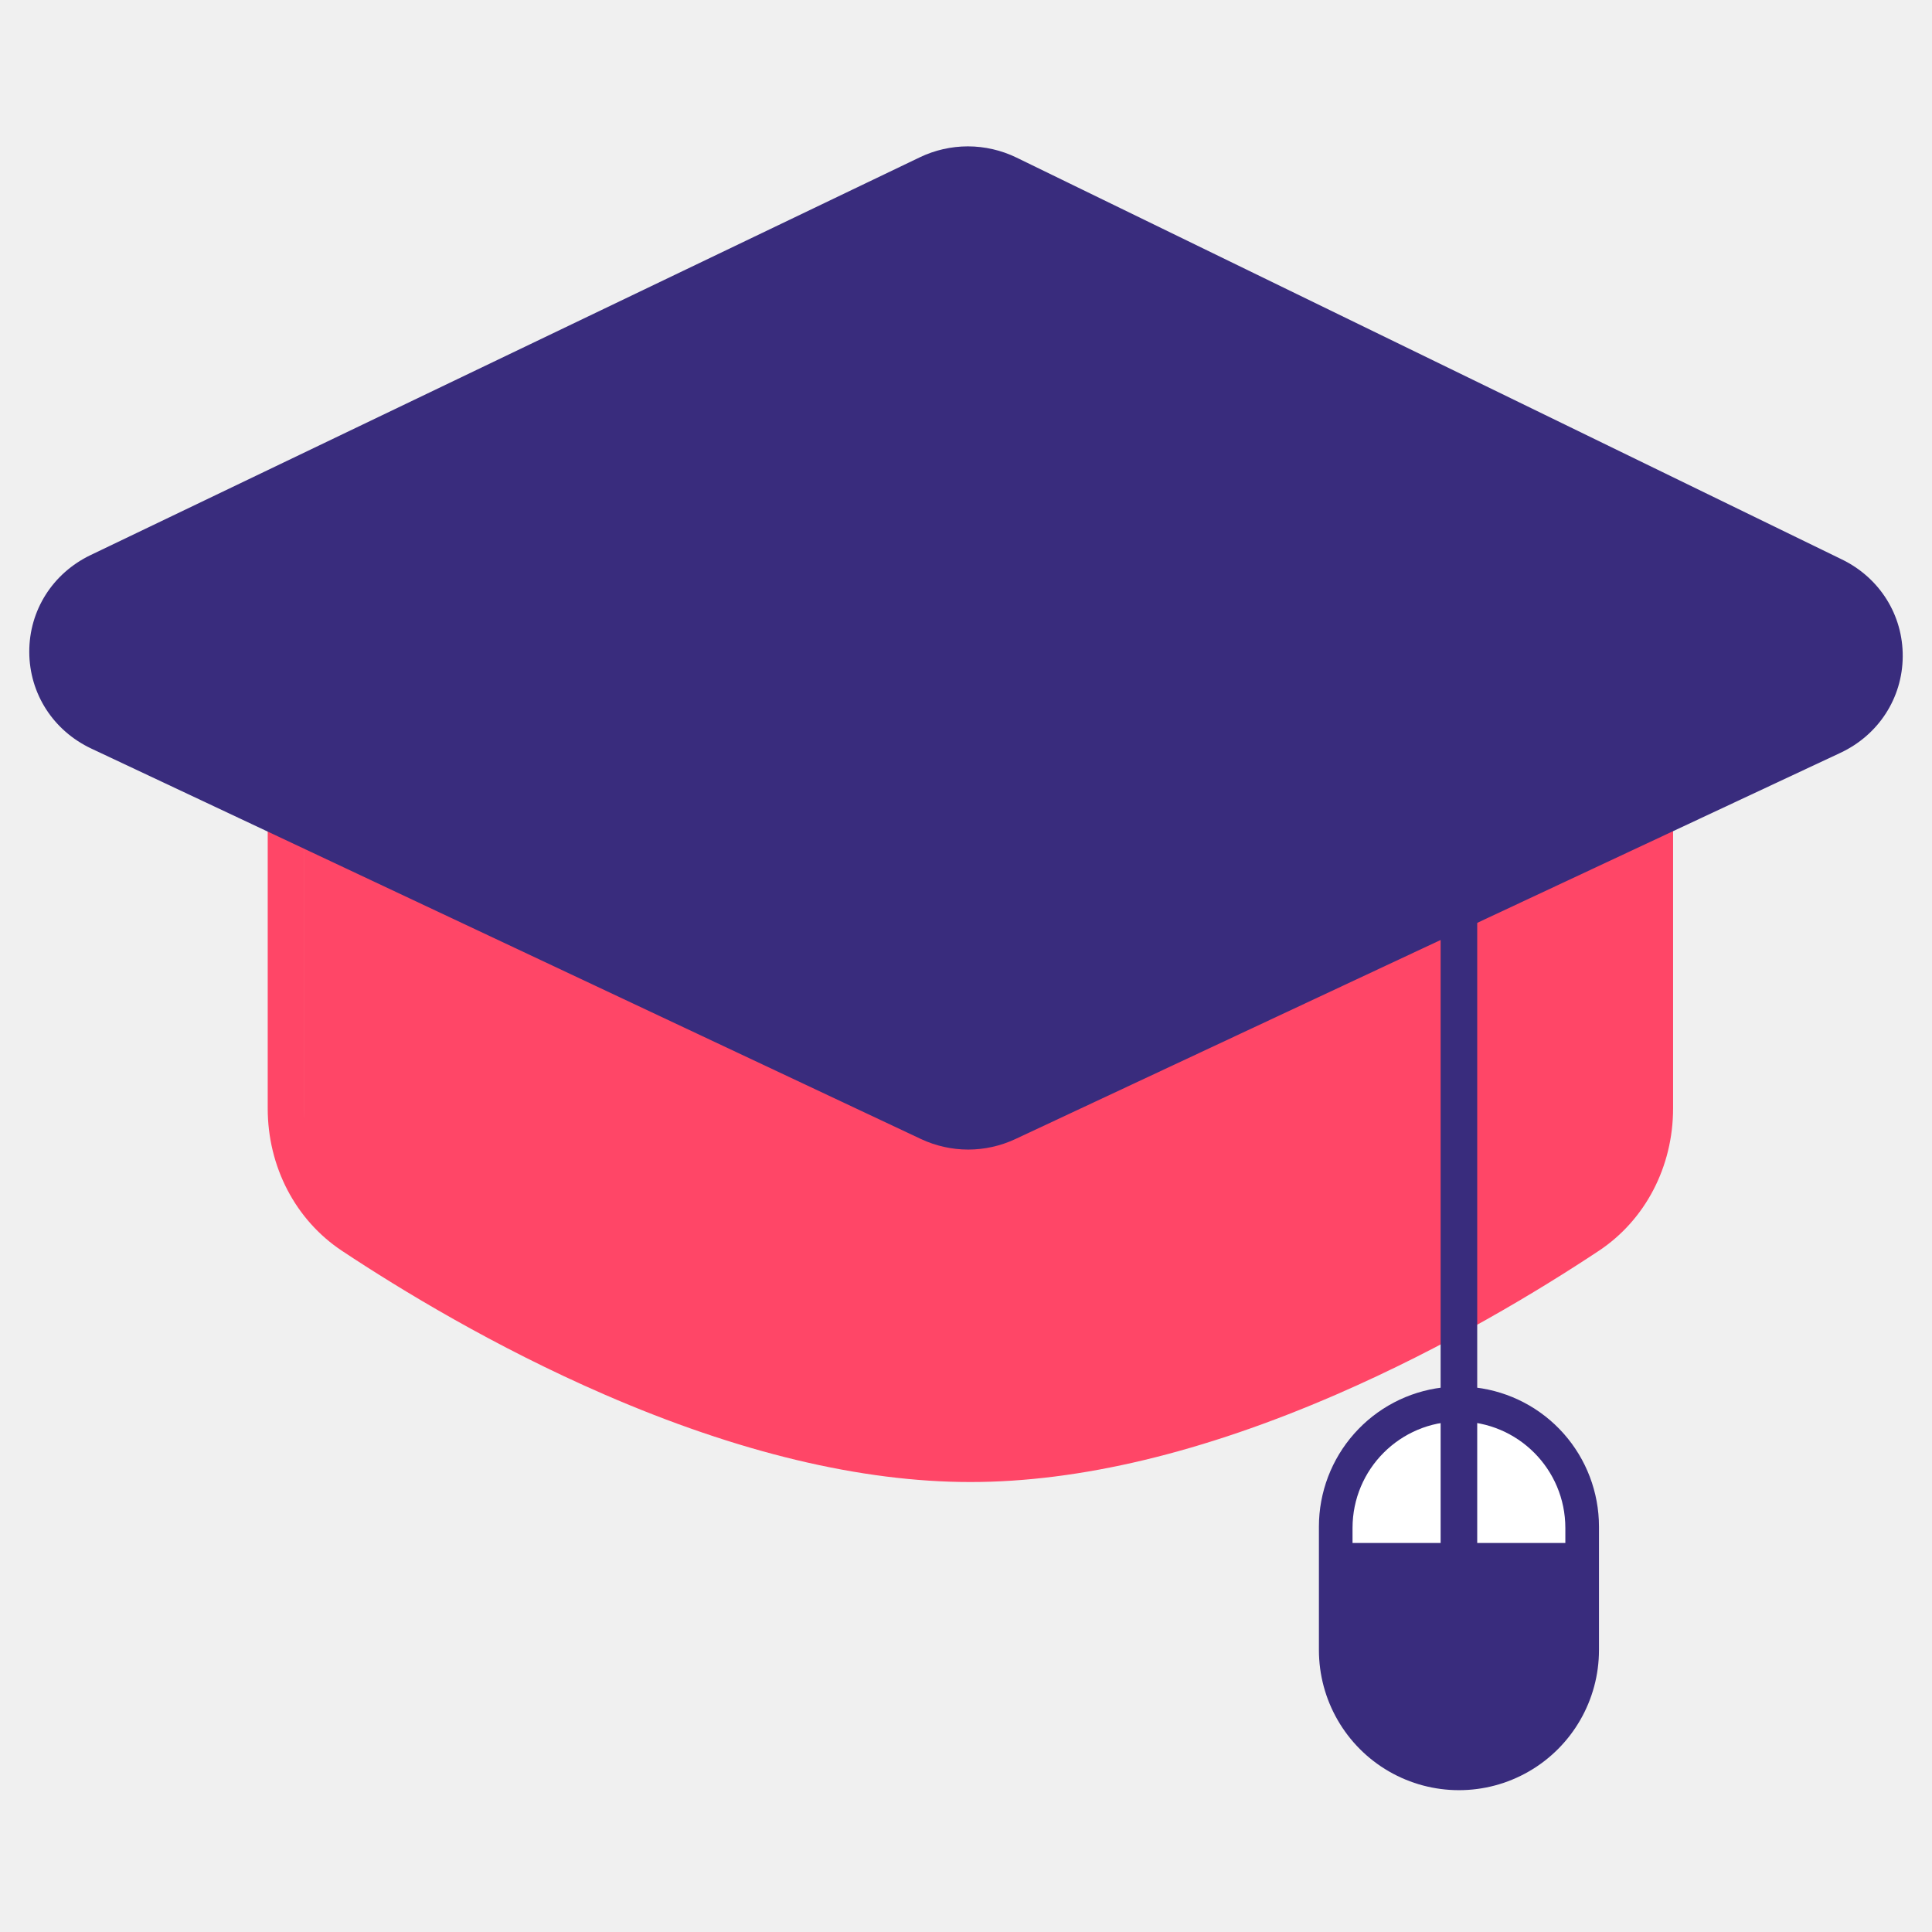
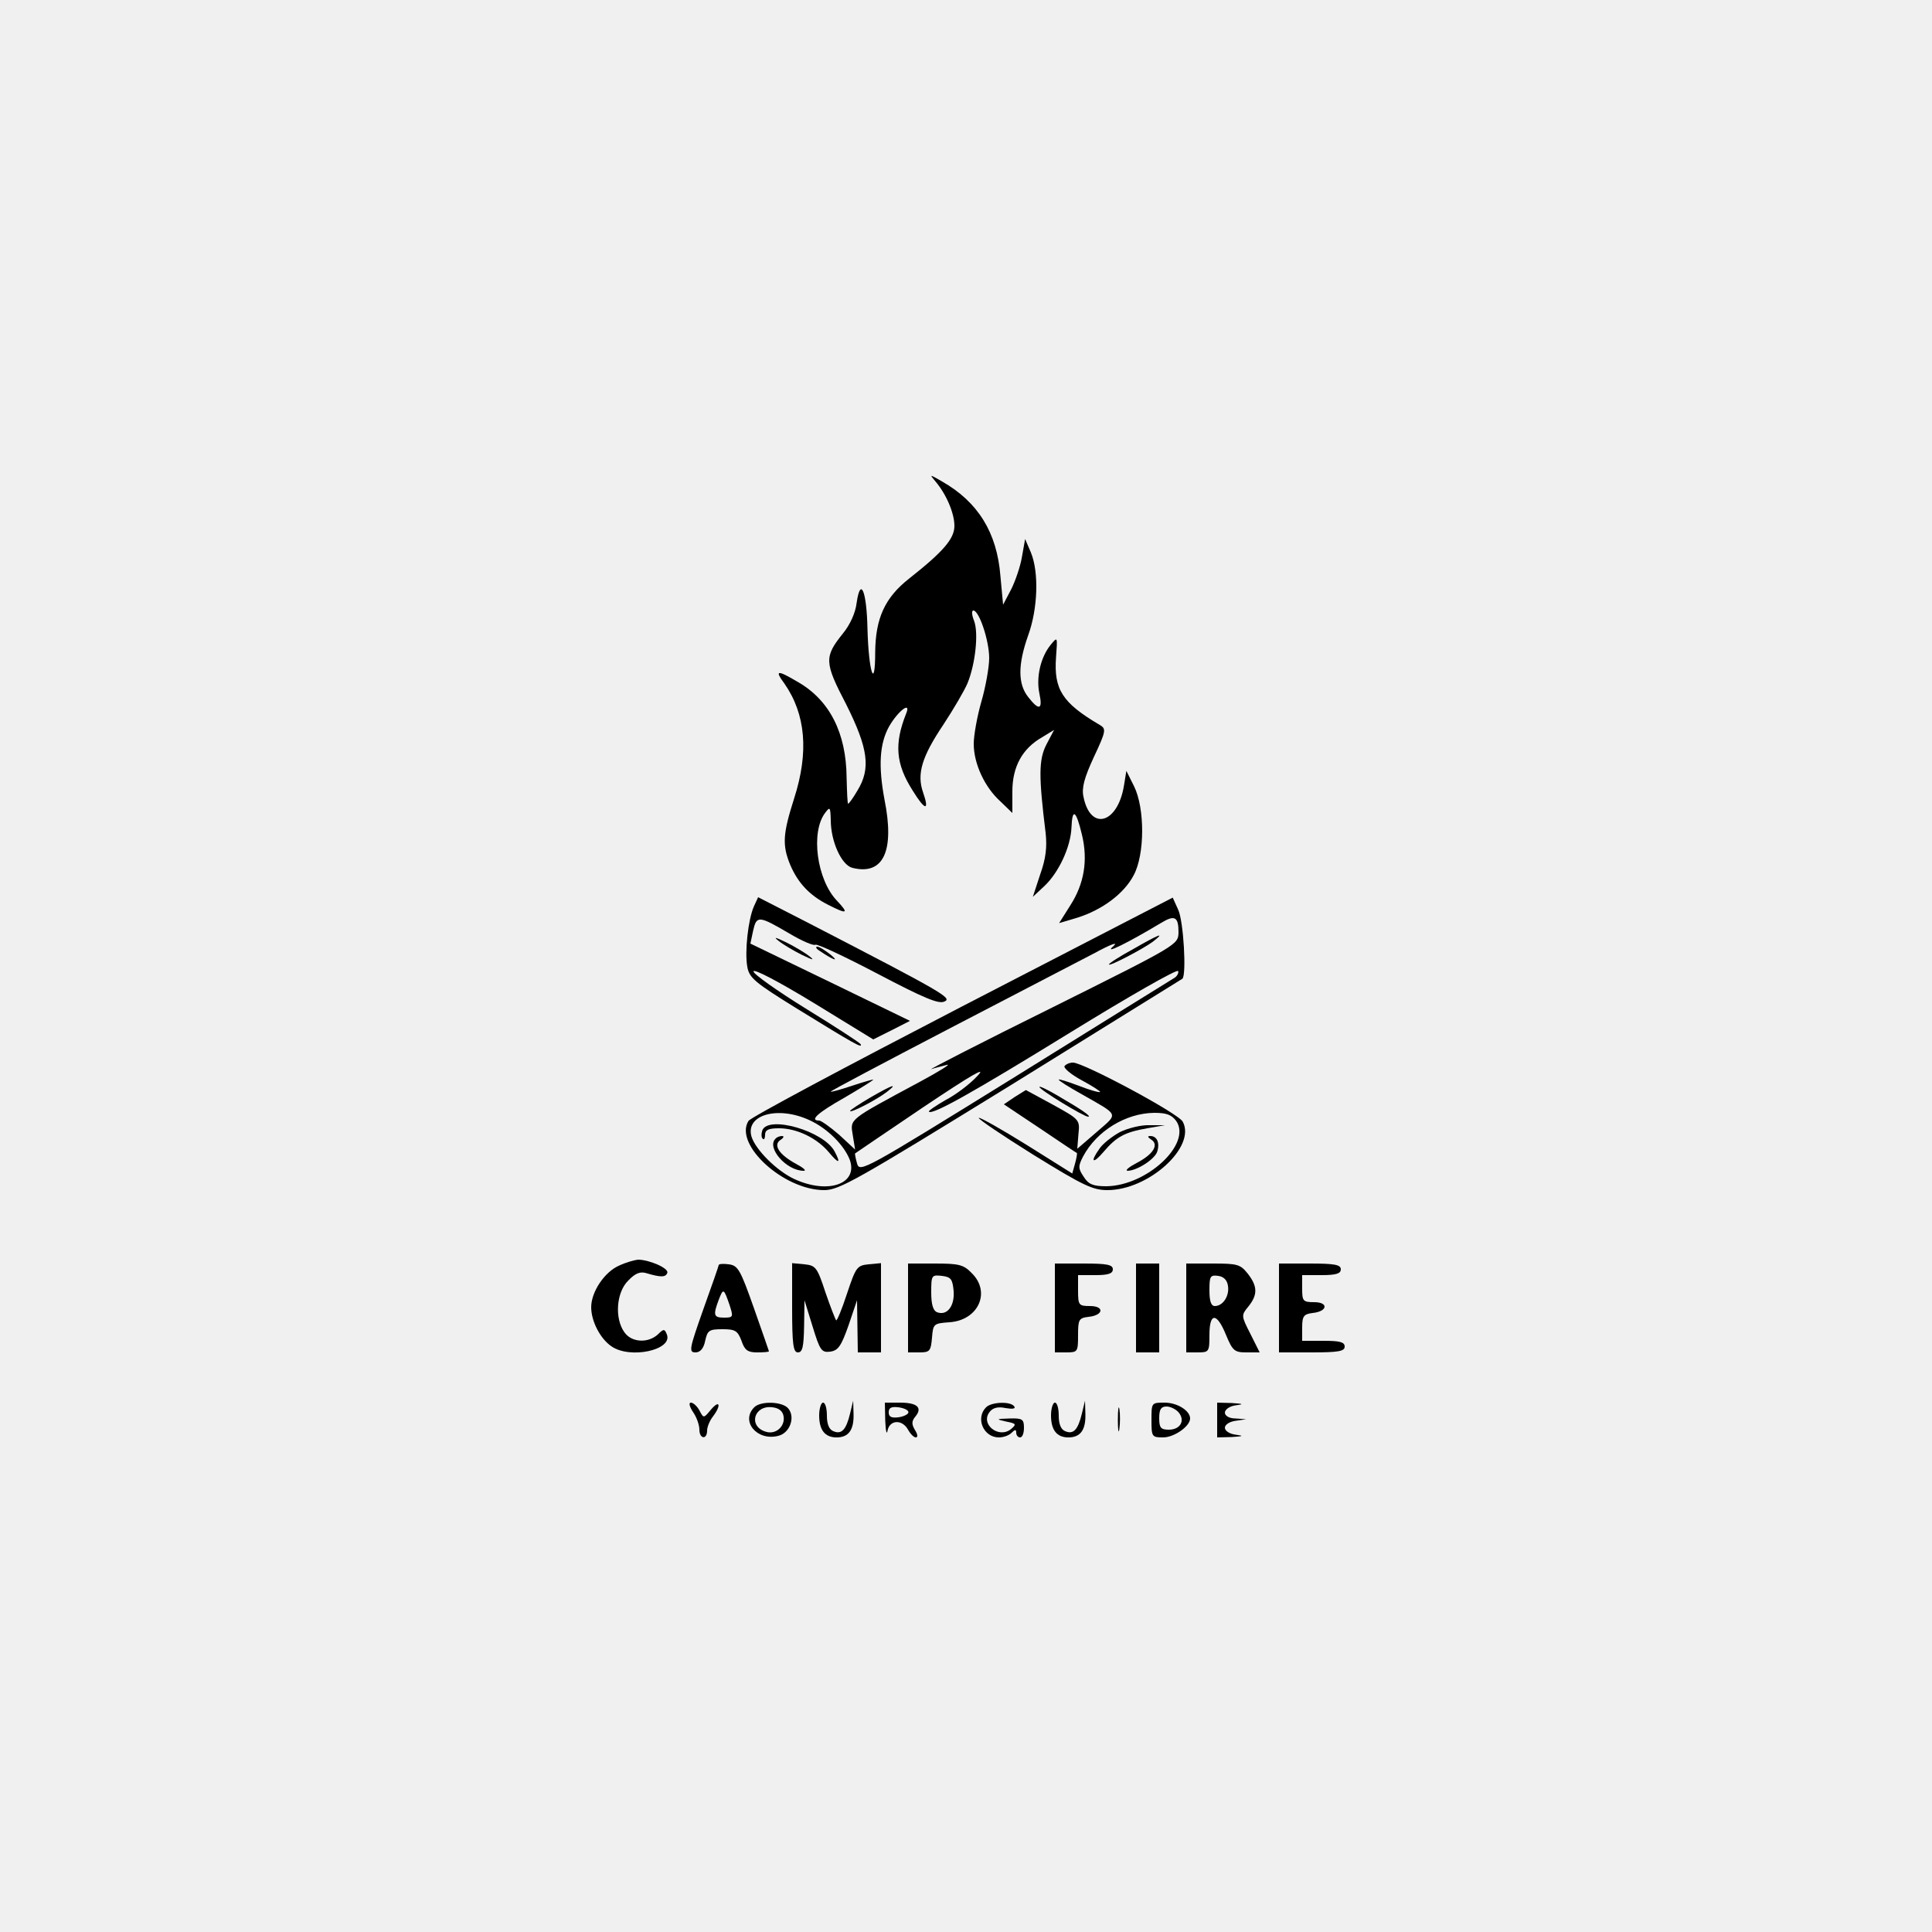
- <svg xmlns="http://www.w3.org/2000/svg" width="132" height="132" viewBox="0 0 132 132" fill="none">
-   <path d="M112.437 54.846V76.692C112.437 79.882 110.938 82.848 108.469 84.521C106.394 85.927 103.6 87.718 100.298 89.585V54.846H112.437Z" fill="#FF4667" />
-   <path d="M99.679 54.846V89.738C90.781 94.803 78.214 100.419 66.286 100.419C49.938 100.419 32.391 89.865 24.722 84.653C22.253 82.974 20.754 79.997 20.754 76.793V54.846H99.679V54.846Z" fill="#FF4667" />
-   <path d="M111.832 54.39V75.727C111.832 78.853 110.333 81.758 107.865 83.394C100.196 88.48 82.65 98.777 66.3 98.777C49.951 98.777 32.405 88.48 24.736 83.394C22.268 81.758 20.769 78.853 20.769 75.727V54.39H111.832ZM114.31 51.91H111.832H20.769H18.291V54.39V75.727C18.291 79.715 20.189 83.354 23.368 85.462C27.408 88.142 33.795 92.018 41.276 95.268C50.424 99.242 58.843 101.257 66.3 101.257C73.758 101.257 82.177 99.242 91.325 95.268C98.806 92.018 105.193 88.141 109.233 85.462C112.412 83.354 114.31 79.715 114.31 75.727V54.39V51.91V51.91Z" fill="#FF4667" />
-   <path d="M98.531 94.799C96.211 95.079 94.075 96.2 92.524 97.95C90.973 99.699 90.115 101.956 90.112 104.295V112.733C90.112 116.155 91.936 119.316 94.896 121.027C97.856 122.738 101.503 122.738 104.463 121.027C107.423 119.316 109.247 116.155 109.247 112.733V104.295C109.244 101.956 108.386 99.699 106.836 97.95C105.285 96.2 103.148 95.079 100.828 94.799" fill="#392C7D" />
-   <path d="M106.949 105.421H92.409V104.398C92.409 100.379 95.664 97.121 99.679 97.121C103.694 97.121 106.949 100.379 106.949 104.398V105.421H106.949Z" fill="white" />
-   <path d="M99.678 57.518V107.035" stroke="#392C7D" stroke-width="2.5" stroke-miterlimit="10" stroke-linecap="round" />
-   <path d="M124.149 51.561L69.081 77.804C67.227 78.688 65.073 78.686 63.22 77.798L7.852 51.27C2.719 48.811 2.692 41.506 7.806 39.008L63.145 11.983C65.04 11.058 67.256 11.064 69.146 12.001L124.244 39.311C129.333 41.833 129.276 49.118 124.149 51.561Z" fill="#392C7D" />
-   <path d="M66.128 12.436C66.887 12.436 67.645 12.606 68.343 12.946L124.745 40.406C128.48 42.224 128.439 47.476 124.676 49.237L68.296 75.629C67.617 75.947 66.883 76.106 66.15 76.106C65.413 76.106 64.676 75.946 63.995 75.625L7.315 48.951C3.548 47.178 3.528 41.912 7.281 40.112L63.938 12.933C64.629 12.602 65.379 12.436 66.128 12.436ZM66.128 10C64.999 10 63.866 10.257 62.852 10.744L6.195 37.922C3.596 39.168 1.989 41.708 2 44.551C2.011 47.393 3.637 49.921 6.245 51.148L62.925 77.822C63.925 78.293 65.04 78.542 66.15 78.542C67.254 78.542 68.364 78.295 69.361 77.829L125.741 51.437C128.345 50.218 129.977 47.698 130 44.862C130.022 42.025 128.43 39.481 125.845 38.223L69.443 10.763C68.418 10.264 67.271 10 66.128 10Z" fill="#392C7D" />
+ <svg xmlns="http://www.w3.org/2000/svg" version="1.0" width="500pt" height="500pt" viewBox="0 0 500 500" preserveAspectRatio="xMidYMid meet">
+   <g transform="translate(0,500) scale(0.1,-0.1)" fill="#000000" stroke="none">
+     <path d="M2421 3754 c28 -33 49 -82 49 -115 0 -33 -28 -66 -118 -137 -62 -49 -86 -102 -87 -189 0 -103 -17 -53 -20 60 -2 97 -18 136 -28 67 -3 -26 -17 -57 -36 -80 -48 -60 -48 -74 9 -183 57 -114 64 -166 29 -223 -11 -19 -22 -34 -24 -34 -2 0 -3 31 -4 68 -1 115 -44 200 -126 247 -54 32 -61 31 -35 -4 55 -79 64 -177 25 -298 -29 -91 -31 -120 -10 -171 20 -47 50 -79 97 -103 51 -26 56 -24 24 10 -52 54 -69 178 -30 228 12 16 13 14 14 -19 0 -56 28 -117 56 -124 80 -20 110 43 83 177 -16 86 -13 144 12 189 23 40 58 67 44 33 -31 -78 -27 -130 17 -199 32 -52 44 -54 27 -5 -17 48 -3 93 52 175 27 41 55 89 63 108 20 49 29 129 17 161 -6 15 -7 27 -2 27 15 0 41 -78 41 -123 0 -23 -9 -74 -20 -112 -11 -38 -20 -88 -20 -110 0 -51 28 -112 69 -149 l31 -30 0 56 c0 64 26 111 77 140 l31 19 -20 -38 c-20 -39 -20 -82 -2 -228 4 -37 1 -66 -14 -108 l-19 -58 30 28 c37 35 68 101 70 152 2 51 12 44 27 -19 16 -66 6 -127 -30 -183 l-29 -46 47 14 c64 20 121 62 146 110 29 54 29 173 1 230 l-20 40 -6 -37 c-16 -100 -87 -120 -105 -30 -5 23 2 49 27 103 32 68 32 73 15 83 -97 57 -119 92 -113 175 4 54 4 54 -14 32 -26 -32 -38 -84 -29 -126 9 -42 -1 -45 -29 -9 -27 34 -27 84 0 160 25 69 28 163 7 214 l-15 35 -8 -45 c-4 -25 -17 -63 -28 -85 l-21 -40 -7 75 c-9 112 -58 191 -151 244 -33 19 -33 19 -17 0z" />
+     <path d="M1951 2654 c-15 -34 -24 -118 -17 -156 5 -29 20 -41 128 -108 148 -91 172 -105 165 -92 -4 5 -67 46 -142 92 -74 46 -135 89 -135 96 0 8 68 -28 155 -81 l155 -95 48 24 47 24 -206 100 -207 100 7 33 c9 40 14 40 94 -7 32 -19 62 -32 67 -29 5 3 77 -31 161 -75 120 -63 158 -79 173 -72 21 9 1 21 -355 205 l-127 65 -11 -24z" />
+     <path d="M2491 2396 c-299 -155 -549 -288 -554 -297 -38 -61 91 -179 196 -179 39 0 84 26 482 271 242 150 442 274 445 276 11 10 3 150 -11 179 l-14 31 -544 -281z m559 191 c-1 -32 -1 -32 -328 -195 -180 -89 -320 -161 -312 -159 8 3 26 7 40 11 14 4 -18 -16 -70 -44 -186 -100 -180 -95 -173 -138 l6 -37 -41 38 c-23 20 -47 37 -52 37 -26 0 -4 20 65 59 41 24 75 45 75 47 0 1 -25 -6 -55 -16 -30 -10 -55 -17 -55 -15 0 2 136 74 303 161 166 86 336 175 377 196 48 26 66 32 50 18 -24 -21 39 10 124 61 36 22 46 17 46 -24z m-11 -118 c-8 -5 -194 -120 -414 -257 -391 -242 -400 -247 -407 -223 -4 14 -6 26 -5 26 1 1 81 55 177 120 124 83 165 107 140 81 -19 -21 -56 -49 -83 -63 -26 -15 -45 -28 -43 -30 9 -9 111 48 366 205 151 93 277 165 279 159 2 -5 -3 -14 -10 -18z m-944 -368 c46 -21 89 -64 104 -102 23 -63 -56 -91 -144 -50 -45 21 -99 75 -110 109 -17 57 68 81 150 43z" />
+     <path d="M2933 2544 c-35 -19 -63 -37 -63 -40 0 -6 90 41 115 60 32 25 14 18 -52 -20z" />
+     <path d="M2253 2160 c-29 -17 -53 -33 -53 -35 0 -7 69 29 95 49 31 24 15 19 -42 -14z" />
+     <path d="M1973 2075 c-3 -9 -3 -19 1 -22 3 -4 6 1 6 10 0 13 9 17 36 17 46 0 98 -25 129 -62 26 -31 32 -30 15 2 -28 53 -171 94 -187 55z" />
+     <path d="M2007 2053 c-24 -23 28 -83 73 -83 8 0 -1 8 -20 18 -44 24 -60 49 -40 62 8 5 10 10 4 10 -6 0 -14 -3 -17 -7z" />
+     <path d="M2015 2565 c11 -9 38 -25 60 -36 29 -14 34 -15 20 -4 -11 9 -38 25 -60 36 -29 14 -34 15 -20 4z" />
+     <path d="M2120 2540 c35 -24 54 -31 30 -11 -14 11 -29 21 -35 21 -5 0 -3 -5 5 -10z" />
+     <path d="M2755 2241 c-3 -5 17 -22 45 -37 28 -15 49 -29 47 -30 -2 -2 -27 5 -55 16 -29 11 -52 18 -52 16 0 -3 26 -19 58 -37 100 -57 97 -49 41 -98 l-51 -44 3 38 c4 37 3 38 -66 76 l-70 38 -29 -18 -28 -19 93 -62 c52 -35 95 -64 96 -64 1 -1 -1 -14 -5 -28 l-7 -25 -118 74 c-66 41 -121 72 -124 70 -2 -3 62 -46 142 -96 128 -79 153 -91 191 -91 107 0 230 112 195 177 -10 21 -257 153 -284 153 -9 0 -18 -4 -22 -9z m289 -142 c41 -59 -76 -168 -181 -169 -34 0 -46 5 -58 24 -15 22 -15 28 -2 53 35 66 110 112 184 113 32 0 45 -5 57 -21z" />
+     <path d="M2898 2070 c-20 -11 -44 -30 -52 -42 -26 -36 -18 -42 10 -9 33 39 55 51 113 61 l46 8 -40 0 c-22 1 -57 -8 -77 -18z" />
+     <path d="M2979 2051 c21 -13 6 -38 -36 -60 -21 -11 -32 -20 -25 -21 24 0 71 30 77 50 7 23 -1 40 -18 40 -8 0 -7 -3 2 -9z" />
+     <path d="M2690 2187 c0 -7 115 -77 126 -77 10 0 -16 18 -78 54 -27 16 -48 26 -48 23z" />
+     <path d="M1603 1725 c-38 -16 -73 -68 -73 -108 0 -36 23 -81 52 -101 48 -34 159 -10 144 30 -6 15 -8 16 -24 0 -26 -23 -68 -20 -86 6 -26 36 -21 104 10 134 18 19 31 24 47 19 37 -11 50 -11 54 1 4 12 -47 34 -76 34 -9 -1 -31 -7 -48 -15z" />
+     <path d="M1860 1726 c0 -2 -18 -54 -40 -115 -36 -102 -38 -111 -20 -111 12 0 21 10 25 30 6 27 10 30 45 30 33 0 39 -4 49 -30 8 -24 16 -30 40 -30 17 0 31 1 31 3 0 1 -18 52 -39 112 -35 99 -41 110 -65 113 -14 2 -26 1 -26 -2z m28 -103 c10 -31 10 -33 -14 -33 -27 0 -29 6 -14 46 12 31 13 30 28 -13z" />
+     <path d="M2050 1616 c0 -96 3 -116 15 -116 12 0 15 15 16 68 l1 67 21 -68 c19 -62 23 -68 46 -65 20 3 28 14 47 68 l22 65 1 -67 1 -68 30 0 30 0 0 116 0 115 -32 -3 c-30 -3 -33 -7 -56 -76 -13 -40 -26 -71 -28 -69 -2 2 -15 35 -28 73 -21 64 -25 69 -54 72 l-32 3 0 -115z" />
+     <path d="M2350 1615 l0 -115 29 0 c27 0 30 3 33 38 3 36 4 37 45 40 75 5 108 78 58 127 -21 22 -33 25 -95 25 l-70 0 0 -115z m118 44 c3 -39 -17 -65 -43 -55 -10 4 -15 20 -15 51 0 45 1 46 28 43 23 -3 27 -8 30 -39z" />
+     <path d="M2730 1615 l0 -115 30 0 c29 0 30 2 30 44 0 41 2 45 27 48 39 4 42 28 4 28 -29 0 -31 2 -31 40 l0 40 45 0 c33 0 45 4 45 15 0 12 -15 15 -75 15 l-75 0 0 -115z" />
+     <path d="M2940 1615 l0 -115 30 0 30 0 0 115 0 115 -30 0 -30 0 0 -115z" />
+     <path d="M3070 1615 l0 -115 30 0 c29 0 30 2 30 45 0 59 19 59 43 0 17 -41 22 -45 53 -45 l34 0 -24 48 c-24 47 -24 48 -5 71 24 30 24 52 -2 85 -19 24 -27 26 -90 26 l-69 0 0 -115z m108 57 c4 -26 -13 -52 -34 -52 -10 0 -14 13 -14 41 0 36 2 40 23 37 14 -2 23 -11 25 -26z" />
+     <path d="M3310 1615 l0 -115 85 0 c69 0 85 3 85 15 0 12 -13 15 -55 15 l-55 0 0 34 c0 30 4 35 27 38 39 4 42 28 4 28 -29 0 -31 3 -31 35 l0 35 50 0 c38 0 50 4 50 15 0 12 -16 15 -80 15 l-80 0 0 -115z" />
+     <path d="M1794 1345 c9 -13 16 -33 16 -45 0 -24 20 -27 20 -2 0 9 7 26 15 36 22 29 18 45 -5 18 -19 -23 -19 -23 -30 -2 -6 11 -16 20 -22 20 -6 0 -4 -10 6 -25z" />
+     <path d="M1952 1358 c-36 -36 7 -88 62 -74 30 7 45 48 26 71 -15 18 -71 20 -88 3z m76 -24 c4 -26 -21 -48 -47 -39 -45 14 -30 69 18 63 17 -2 27 -10 29 -24z" />
+     <path d="M2120 1337 c0 -38 15 -57 45 -57 31 0 45 19 44 60 l-1 35 -8 -33 c-10 -42 -22 -55 -43 -46 -11 4 -17 18 -17 40 0 19 -4 34 -10 34 -5 0 -10 -15 -10 -33z" />
+     <path d="M2291 1323 c1 -27 4 -38 6 -25 6 28 38 29 53 2 6 -11 15 -20 20 -20 6 0 5 8 -2 19 -9 15 -9 23 1 35 19 23 5 36 -40 36 l-39 0 1 -47z m60 22 c0 -5 -12 -11 -26 -13 -18 -2 -25 1 -25 13 0 12 7 15 25 13 14 -2 26 -7 26 -13z" />
+     <path d="M2552 1358 c-28 -28 -7 -78 33 -78 12 0 26 5 33 12 9 9 12 9 12 0 0 -7 5 -12 10 -12 6 0 10 11 10 25 0 22 -4 25 -37 24 -36 -1 -36 -2 -9 -8 26 -5 27 -7 13 -19 -32 -27 -82 13 -55 45 8 10 22 13 40 9 18 -3 27 -2 23 4 -9 14 -59 12 -73 -2z" />
+     <path d="M2720 1337 c0 -38 15 -57 45 -57 31 0 45 19 44 60 l-1 35 -8 -33 c-10 -42 -22 -55 -43 -46 -11 4 -17 18 -17 40 0 19 -4 34 -10 34 -5 0 -10 -15 -10 -33z" />
+     <path d="M2893 1325 c0 -27 2 -38 4 -22 2 15 2 37 0 50 -2 12 -4 0 -4 -28z" />
+     <path d="M2980 1325 c0 -43 1 -45 30 -45 29 0 70 29 70 49 0 20 -33 41 -66 41 -34 0 -34 0 -34 -45z m70 20 c18 -21 5 -45 -25 -45 -21 0 -25 5 -25 30 0 23 5 30 19 30 10 0 24 -7 31 -15z" />
+     <path d="M3150 1325 l0 -45 38 1 c30 2 32 3 10 6 -16 2 -28 10 -28 18 0 8 12 16 28 18 l27 4 -27 2 c-17 0 -28 7 -28 15 0 8 12 17 28 19 22 3 20 4 -10 6 l-38 1 0 -45z" />
+   </g>
</svg>
